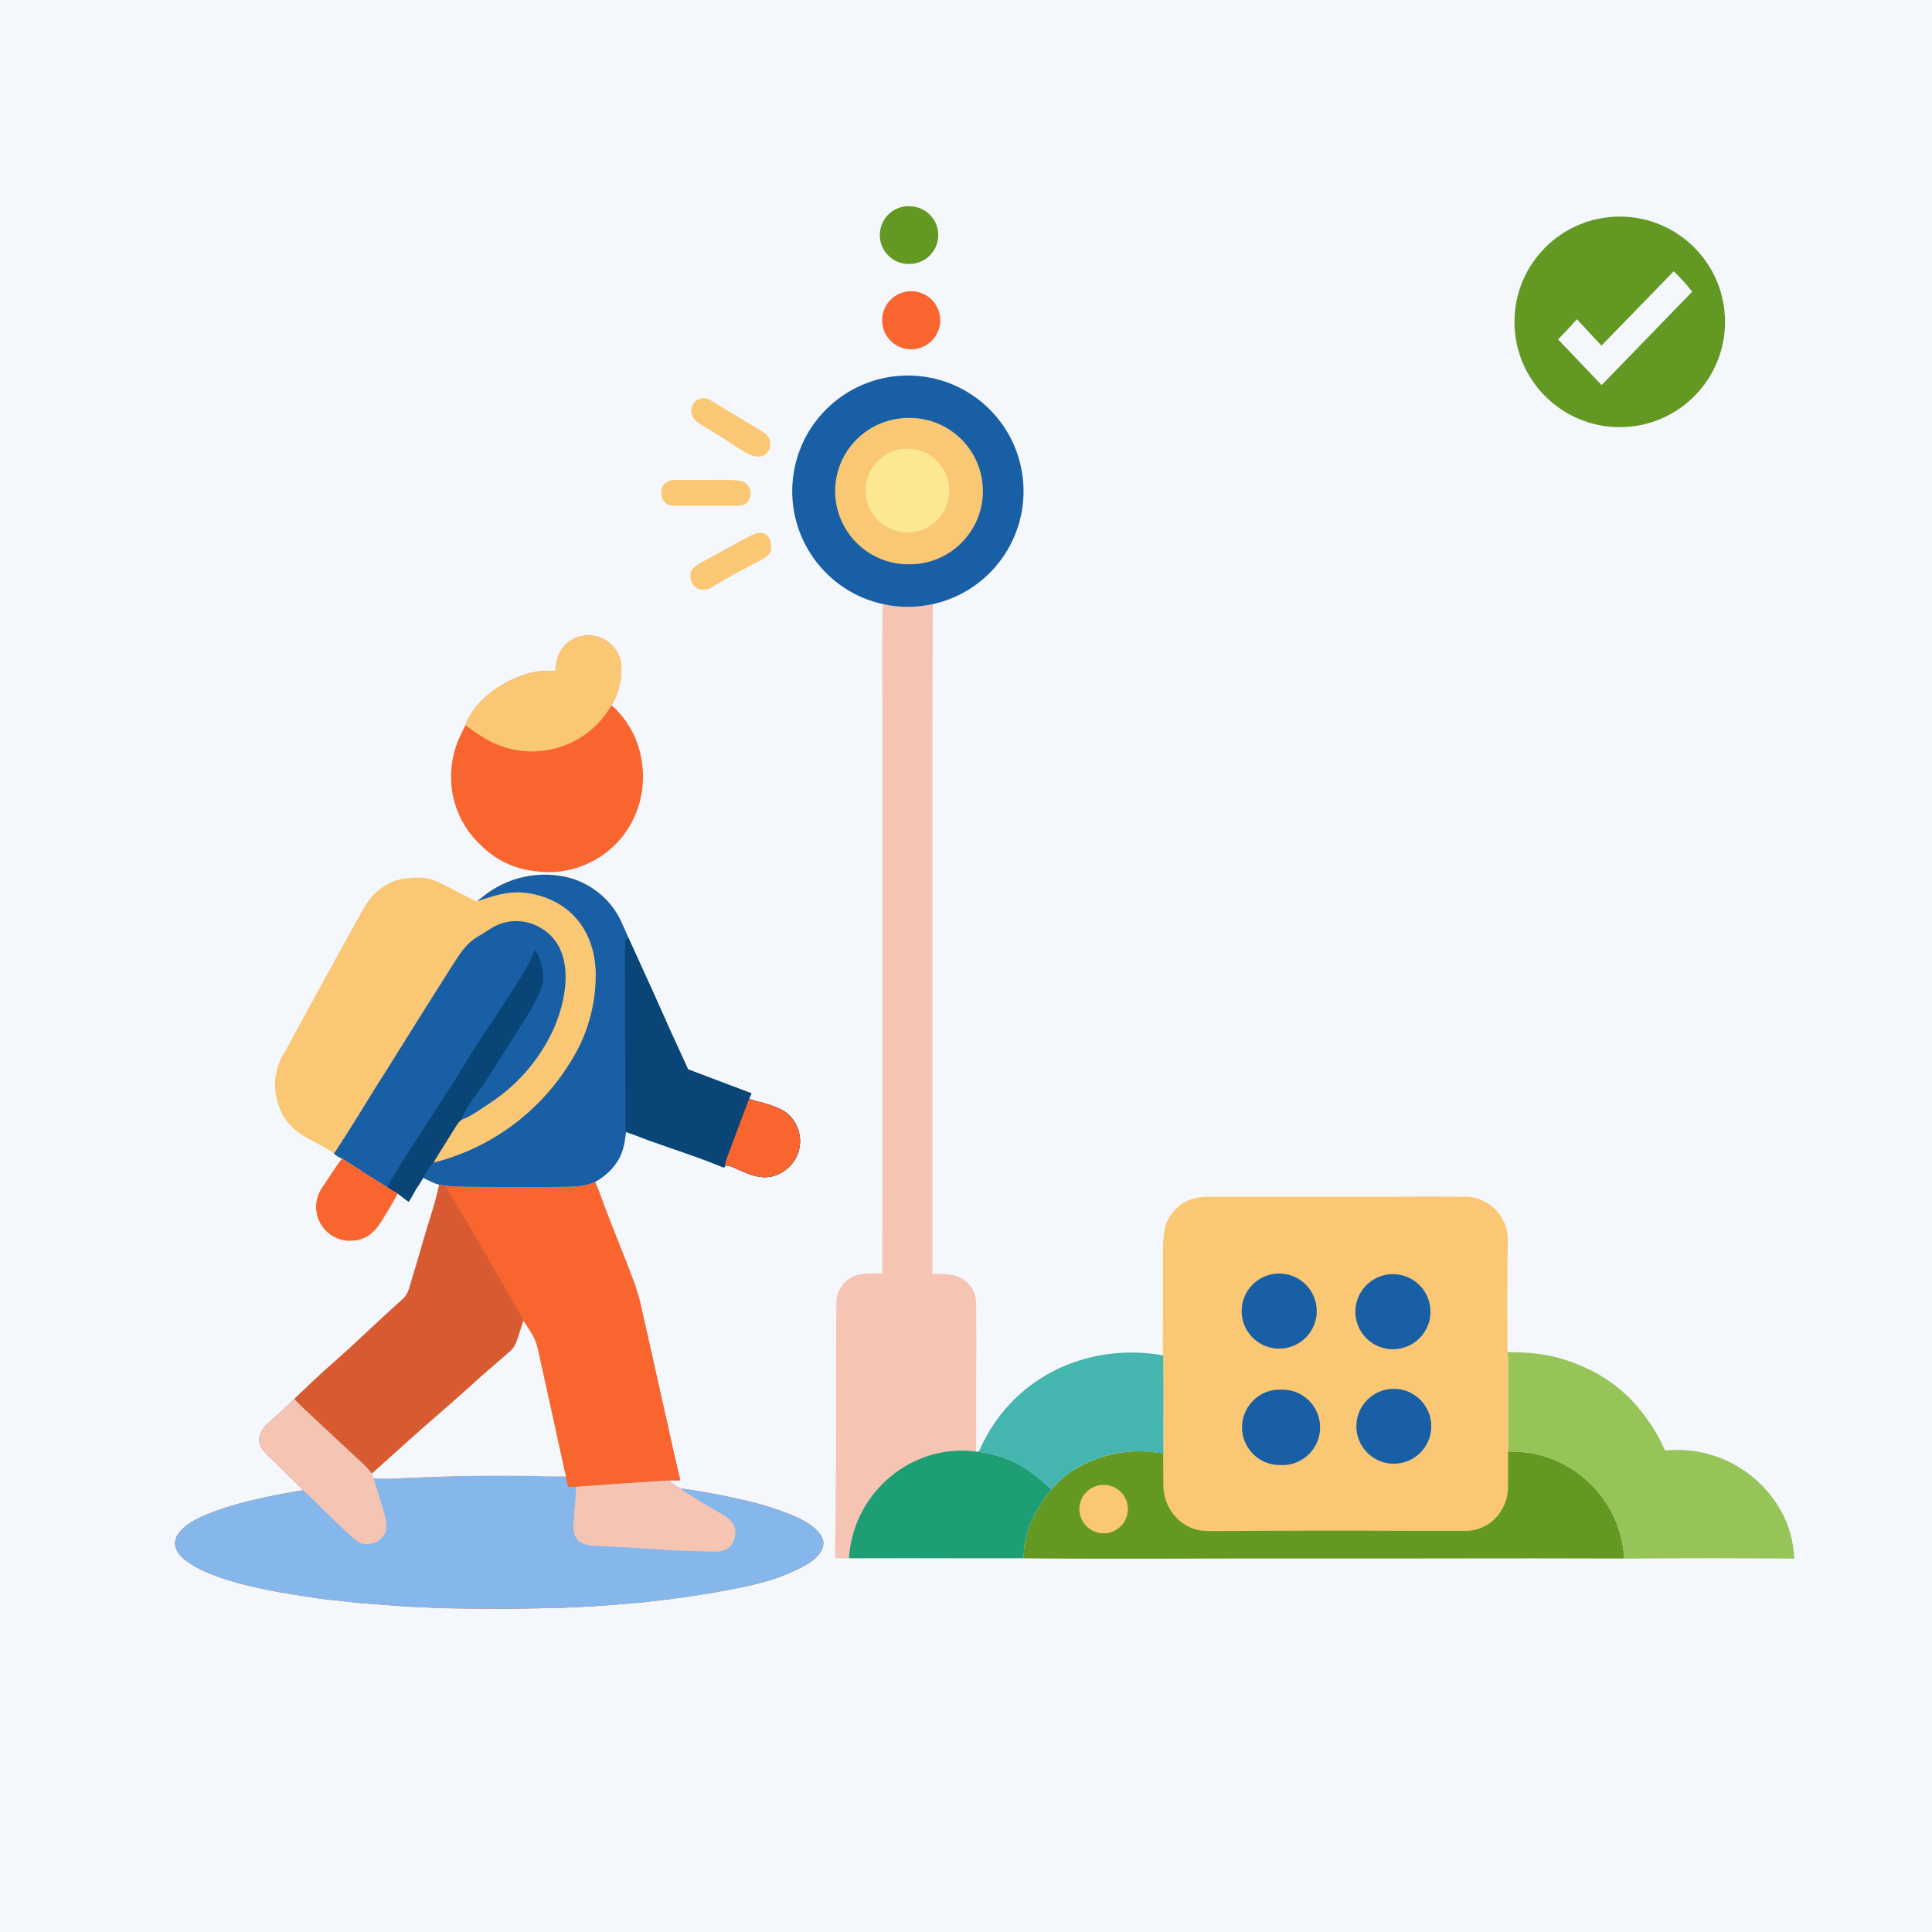
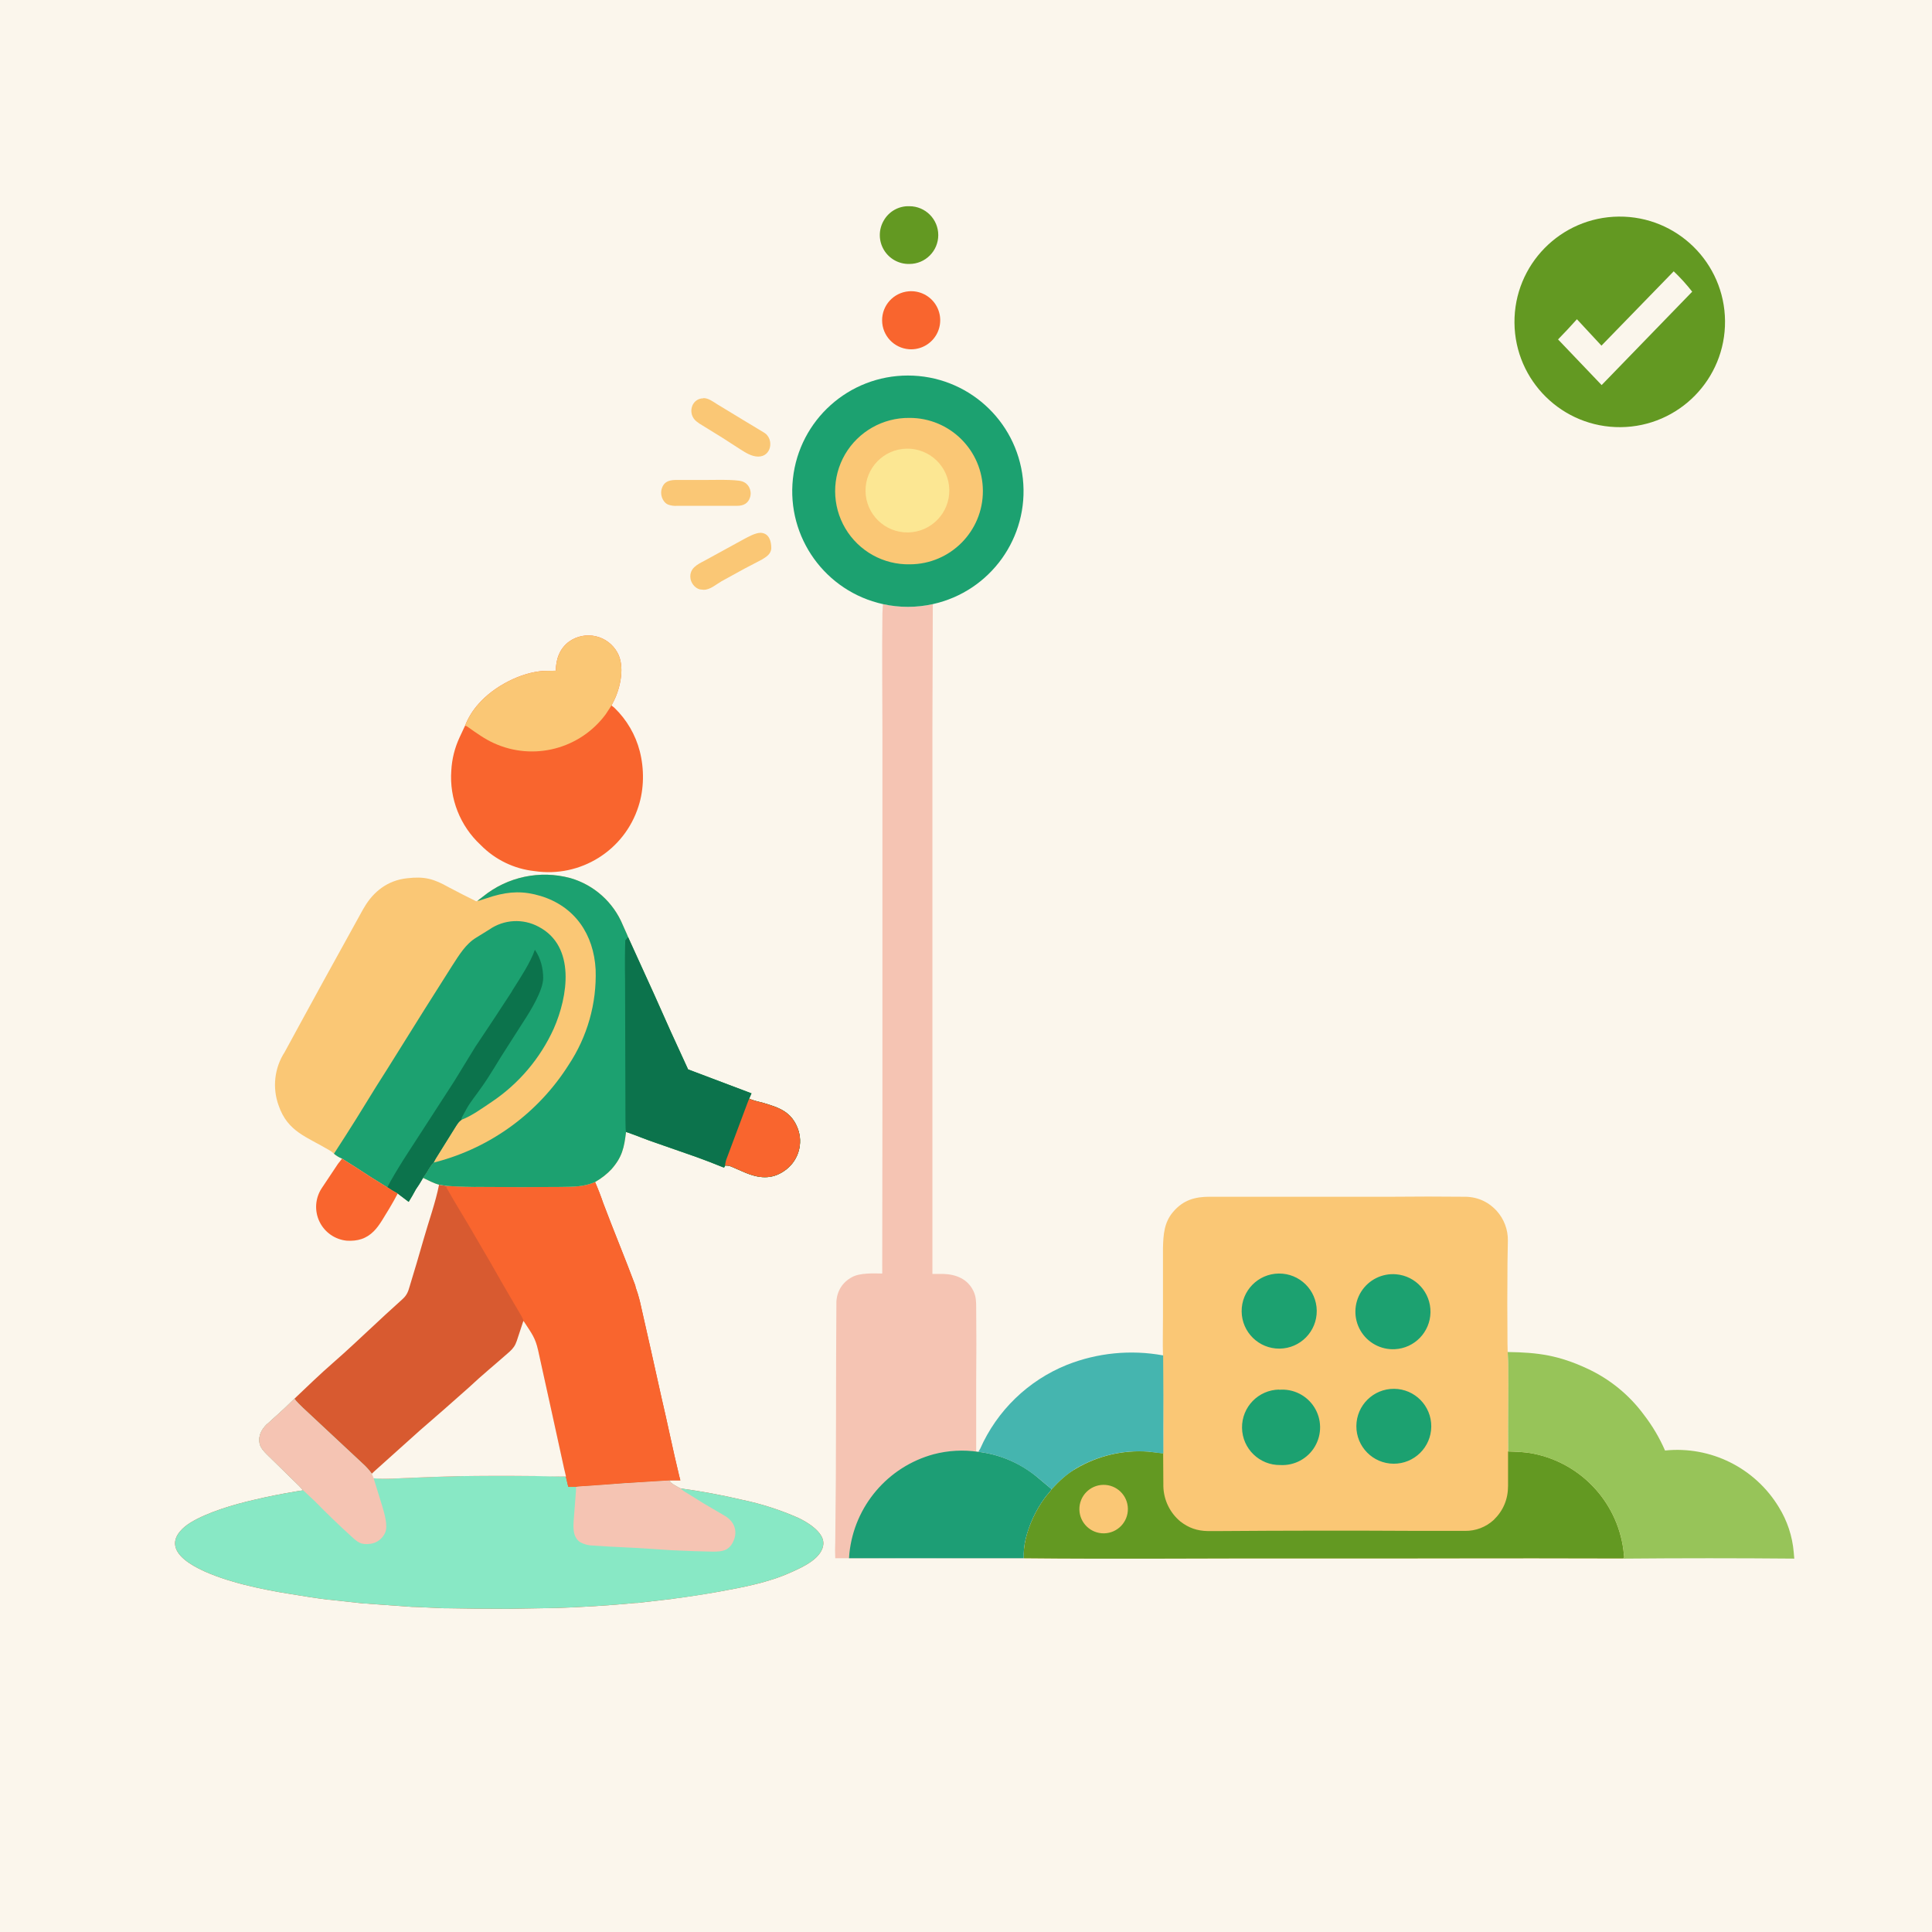
<svg xmlns="http://www.w3.org/2000/svg" width="1024" height="1024" viewBox="0 0 1024 1024">
-   <path fill="#f4f8fc" d="M0 0h1024v1024H0z" />
+   <path fill="#fbf6ec" d="M0 0h1024v1024H0z" />
  <path fill="#d85a30" d="M315.4 626.5q2.4 5.5 4.3 11.1c5.5 14.6 11.5 29 17 43.7l.2 1a69 69 0 0 1 2.2 7.2l5.9 26.1 5.5 24.7c3.3 14 6.1 28 9.5 42l.6 2.3h-4.3l-1.3.3c-.4.9 5 3.7 5.7 4a340 340 0 0 1 32.5 6 149 149 0 0 1 29.9 9.6c4.7 2.2 13.2 7.3 13.3 13.3 0 8-11.2 12.9-17 15.5-12.1 5.5-25.2 7.9-38.2 10.3q-12 2.1-24 3.7l-1.2.2-18.2 2.1h-.9a691 691 0 0 1-42.5 2.7h-1.2l-23.7.4h-2q-15.3 0-30.7-.3h-1.5l-15.8-.7h-.9l-25-1.8h-.7l-18.2-2h-.5c-6.5-.8-13.5-1.9-20-3a278 278 0 0 1-24.9-5c-8.3-2.1-35.6-9.7-36.5-21.3-.4-5 4.3-9.2 8.2-11.6 9.2-5.6 23-9.6 33.4-12q11.4-2.7 23-4.6l3.3-.5c-2-2.4-6.6-6.6-8.7-8.7l-10.5-10.3c-1.6-1.6-3.4-3.5-3.9-5.8-.8-4.2 1-7.4 3.8-10.2l.4-.3 8.6-7.8 5.7-5.5 10-9.5c6.9-6.6 14.3-12.7 21.2-19.2l17.2-16 8.8-8c2.2-2 3-3.8 3.8-6.7q3.8-12.4 7.4-25c2.5-8.9 6.5-20 8.2-29l4.4.7h.4q9 .5 18.3.5 20.6.2 41.3 0c6.8-.1 12.2 0 18.3-2.6" />
-   <path fill="#85b7eb" d="M156 741.3c1 1.5 3.5 3.8 4.6 4.9l31.5 29.4q2.8 2.5 5 5.5.3 1.2 1 2.3c3.8.6 10.9.3 14.5.1q15-.7 30-1.1 19.2-.4 38.3-.1h2q8.5 0 17 .3l1.3 5.4h4.1l1.7-.2 23.1-1.6 16.6-1.1 8.5-.5h1l-1.2.3c-.4.9 5 3.7 5.7 4a340 340 0 0 1 32.5 6 149 149 0 0 1 29.9 9.6c4.7 2.2 13.2 7.3 13.3 13.3 0 8-11.2 12.9-17 15.5-12.1 5.5-25.2 7.9-38.2 10.3q-12 2.2-24 3.7l-1.2.2-18.2 2.1h-.9a691 691 0 0 1-42.5 2.7h-1.2l-23.7.4h-2q-15.3 0-30.6-.3h-1.6l-15.8-.7h-.9l-25-1.8h-.7l-18.2-2h-.5c-6.5-.8-13.5-1.9-20-3a278 278 0 0 1-24.9-5c-8.3-2.1-35.6-9.7-36.5-21.3-.4-5 4.3-9.2 8.2-11.6 9.2-5.6 23-9.6 33.4-12q11.4-2.7 23-4.6l3.3-.5c-2-2.4-6.6-6.6-8.7-8.7l-10.5-10.3c-1.6-1.6-3.4-3.5-3.9-5.8-.8-4.2 1-7.4 3.8-10.2l.4-.3 8.6-7.8z" />
+   <path fill="#88e8c5" d="M156 741.3c1 1.5 3.5 3.8 4.6 4.9l31.5 29.4q2.8 2.5 5 5.5.3 1.2 1 2.3c3.8.6 10.9.3 14.5.1q15-.7 30-1.1 19.2-.4 38.3-.1h2q8.5 0 17 .3l1.3 5.4h4.1l1.7-.2 23.1-1.6 16.6-1.1 8.5-.5h1l-1.2.3c-.4.9 5 3.7 5.7 4a340 340 0 0 1 32.5 6 149 149 0 0 1 29.9 9.6c4.7 2.2 13.2 7.3 13.3 13.3 0 8-11.2 12.9-17 15.5-12.1 5.5-25.2 7.9-38.2 10.3q-12 2.2-24 3.7l-1.2.2-18.2 2.1h-.9a691 691 0 0 1-42.5 2.7h-1.2l-23.7.4h-2q-15.3 0-30.6-.3h-1.6l-15.8-.7h-.9l-25-1.8h-.7l-18.2-2h-.5c-6.5-.8-13.5-1.9-20-3a278 278 0 0 1-24.9-5c-8.3-2.1-35.6-9.7-36.5-21.3-.4-5 4.3-9.2 8.2-11.6 9.2-5.6 23-9.6 33.4-12q11.4-2.7 23-4.6l3.3-.5c-2-2.4-6.6-6.6-8.7-8.7l-10.5-10.3c-1.6-1.6-3.4-3.5-3.9-5.8-.8-4.2 1-7.4 3.8-10.2l.4-.3 8.6-7.8z" />
  <path fill="#f5c4b3" d="m305.3 788 1.7-.2 23.1-1.6 16.6-1.1 8.5-.5h1l-1.2.3c-.4.9 5 3.7 5.7 4q1.6 1.5 3.5 2.5l8.5 5.3 11.6 6.8c5 3 6.9 8.2 4.3 13.6-2.4 5-6 5.3-10.9 5.3q-10.4-.2-20.7-.7l-2-.1-8.8-.6c-10.4-.8-21-1-31.4-1.8a15 15 0 0 1-7.3-1.8c-4-2.8-3.7-7.7-3.4-12l1.2-15.5zM156 741.3c1 1.5 3.5 3.8 4.6 4.9l31.5 29.4q2.8 2.5 5 5.5.3 1.2 1 2.3l.2 1 4.4 14.2c1 3.6 3 9.9 1.5 13.6a10 10 0 0 1-8.2 6.1c-4.8.5-6.3-.8-9.8-4q-9.9-9-19.3-18.6l-6.2-5.8c-2-2.4-6.6-6.6-8.7-8.7l-10.5-10.3c-1.6-1.6-3.4-3.5-3.9-5.8-.8-4.2 1-7.4 3.8-10.2l.4-.3 8.6-7.8z" />
  <path fill="#f9652e" d="M315.4 626.5q2.4 5.5 4.3 11.1c5.5 14.6 11.5 29 17 43.7l.2 1a69 69 0 0 1 2.2 7.2l5.9 26.1 5.5 24.7c3.3 14 6.1 28 9.5 42l.6 2.3h-5.4l-8.5.5-16.6 1q-11.5 1-23.1 1.7-.9 0-1.7.3h-4.1l-1.3-5.5-.9-4.2-6-27.4c-2.7-11.8-5-23.6-7.8-35.4-1.5-6.6-3.3-8.7-7.2-14.7l-.6-.8c-.2-1.4-1.4-3.2-2.1-4.4l-3.3-5.6q-6-10.2-11.8-20.5l-8-13.7c-5-8.8-10.4-17.2-15.3-26-.6-1-.4-1 .6-1.3q9 .5 18.3.5 20.6.2 41.3 0c6.8-.1 12.2 0 18.3-2.6" />
-   <path fill="#f4f8fc" d="m277.4 700.1.6.8c3.9 6 5.7 8.1 7.2 14.7L293 751l6 27.4 1 4.2q-8.6 0-17.1-.3h-2q-19.1-.2-38.3.1-15 .4-30 1.1c-3.6.2-10.7.5-14.6 0l-1-2.4.3-.2.7-.7 1.1-1 23.4-21q13-11.2 26-22.8c7-6.6 14.4-12.6 21.6-19 1.9-1.7 3-3.3 3.8-5.7z" />
+   <path fill="#fbf6ec" d="m277.4 700.1.6.8c3.9 6 5.7 8.1 7.2 14.7L293 751l6 27.4 1 4.2q-8.6 0-17.1-.3h-2q-19.1-.2-38.3.1-15 .4-30 1.1c-3.6.2-10.7.5-14.6 0l-1-2.4.3-.2.7-.7 1.1-1 23.4-21q13-11.2 26-22.8c7-6.6 14.4-12.6 21.6-19 1.9-1.7 3-3.3 3.8-5.7z" />
  <path fill="#fac775" d="M616.4 718.3c-.2-5.9 0-14.8 0-20.6v-36.3c.2-7.1.6-13.5 5.4-19.1 5.3-6.2 11.4-8 19.3-8h97q18.8-.2 37.5 0 10.5-.2 17.6 7.4a23 23 0 0 1 6 15.9l-.2 11.6q-.2 21.5 0 43l.1 4.4.3 5.5c.2 15.7-.2 31.4 0 47.2 5 .2 8.5.2 13.5 1.2a60 60 0 0 1 47.8 53.4c0 .5.4 1.7-.2 2l-.2.1h-5.6c-55.4-.2-110.7.1-166.1 0-48.7-.1-97.3.4-146-.1a39 39 0 0 1 1-10.2c1.5-7 5.7-15.9 10-21.6 1.2-1.7 2.8-3.2 3.8-4.8 4-4.3 8-8.2 13.1-11a66 66 0 0 1 38.1-8.9l7.1.8h.8l.1-11.5-.2-39z" />
  <path fill="#639922" d="M557.4 789.3c4-4.3 8-8.2 13.1-11a66 66 0 0 1 38.1-8.9l7.1.8h.8v.5l.1 16v1a25 25 0 0 0 9 18.7c4.5 3.5 9 5 14.6 5.1h5.5q53.1-.4 106.3-.1h24.5a22 22 0 0 0 15.2-5.8q7.6-7.4 7.6-18.1v-18.2c5 .2 8.6.2 13.6 1.2a60 60 0 0 1 47.8 53.4c0 .5.4 1.7-.2 2l-.2.1h-5.6c-55.4-.2-110.7.1-166.1 0-48.7-.1-97.3.4-146-.1a39 39 0 0 1 1-10.2c1.5-7 5.7-15.9 10-21.6 1.2-1.7 2.8-3.2 3.8-4.8" />
  <path fill="#fac775" d="M584.7 787a12.8 12.8 0 0 1 .5 25.7 12.8 12.8 0 1 1-.5-25.7" />
-   <path fill="#185fa5" d="M678 736.6a20 20 0 1 1 .6 39.9 20 20 0 0 1-.6-40m-.2-61.5a19.9 19.9 0 1 1 .4 39.8 19.9 19.9 0 0 1-.4-39.8m62.2.4a19.9 19.9 0 0 1-.7 39.7 19.9 19.9 0 1 1 .7-39.7m-1.1 60.7a19.8 19.8 0 1 1-.3 39.7 19.8 19.8 0 0 1 .3-39.7" />
+   <path fill="#1ca170" d="M678 736.6a20 20 0 1 1 .6 39.9 20 20 0 0 1-.6-40m-.2-61.5a19.9 19.9 0 1 1 .4 39.8 19.9 19.9 0 0 1-.4-39.8m62.2.4a19.9 19.9 0 0 1-.7 39.7 19.9 19.9 0 1 1 .7-39.7m-1.1 60.7a19.8 19.8 0 1 1-.3 39.7 19.8 19.8 0 0 1 .3-39.7" />
  <path fill="#fac775" d="m253 477.5 3-2.3a52 52 0 0 1 46.3-9.8 43 43 0 0 1 27.8 24.9c.6 1.5 2 4.3 2.8 6.4l13.7 30.1a2202 2202 0 0 0 18.1 40l33.6 12.7-1.2 2.8c2 1 5 1.6 7.2 2.2 8.6 2.5 15.2 4.7 18.6 13.8a19 19 0 0 1-6 21.4c-6.7 5.3-13.5 5.2-21.2 2.1l-1-.4-6.9-3a7 7 0 0 0-3.5-.6c-.3.6-.3 1.2-1 .9q-7.1-2.9-14.3-5.5l-20.9-7.3c-5.2-1.7-10.3-3.9-15.5-5.7l-.8-.2c-1 8.3-2 13.2-7.7 19.7a36 36 0 0 1-8.4 6.6l-.3.2c-6 2.6-11.5 2.5-18.3 2.6q-20.7.2-41.3 0-9.1.1-18.3-.5h-.4l-4.4-.7c-3-.8-5.7-2.3-8.4-3.6l-.3.4q-1.7 3-3.6 5.7-1.8 3.4-3.8 6.6l-5.8-4.4q-2.7-1.4-5.5-3.3l-.2-.1-8.5-5.3q-7.6-5-15.3-9.8-2.4-1-4.3-2.6-1.2-1.2-2.7-2c-11.7-7-21.8-9.6-26.6-23.5a32 32 0 0 1 3.2-28.4l8.6-15.8 12.2-22.3 20.7-37.5.6-1c5-8.6 12.6-14.4 22.7-15.5 9.4-1.1 14.2.3 22.2 4.8q7 3.7 13.9 7.1.6.5 1.3.1" />
-   <path fill="#185fa5" d="m253 477.5 3-2.3a52 52 0 0 1 46.3-9.8 43 43 0 0 1 27.8 24.9c.6 1.5 2 4.3 2.8 6.4l13.7 30.1a2202 2202 0 0 0 18.1 40l33.6 12.7-1.2 2.8c2 1 5 1.6 7.2 2.2 8.6 2.5 15.2 4.7 18.6 13.8a19 19 0 0 1-6 21.4c-6.7 5.3-13.5 5.2-21.2 2.1l-1-.4-6.9-3a7 7 0 0 0-3.5-.6c-.3.6-.3 1.2-1 .9q-7.1-2.9-14.3-5.5l-20.9-7.3c-5.2-1.7-10.3-3.9-15.5-5.7l-.8-.2c-1 8.3-2 13.2-7.7 19.7a36 36 0 0 1-8.4 6.6l-.3.2c-6 2.6-11.5 2.5-18.3 2.6q-20.7.2-41.3 0-9.1.1-18.3-.5h-.4l-4.4-.7c-3-.8-5.7-2.3-8.4-3.6l.7-1.1c1.5-2 3.1-5.5 4.8-7l1.6-.4a119 119 0 0 0 70-51.4 86 86 0 0 0 14.3-50.5c-1-18.6-10.9-33.4-29.1-39-9-2.7-16.3-2.5-25.3.1l-.6.2-6.6 2.1z" />
-   <path fill="#094576" d="m331.4 498.4 1.5-1.7 13.7 30.1a2202 2202 0 0 0 18.1 40l33.6 12.7-1.2 2.8c2 1 5 1.6 7.2 2.2 8.6 2.5 15.2 4.7 18.6 13.8a19 19 0 0 1-6 21.4c-6.7 5.3-13.5 5.2-21.2 2.1l-1-.4-6.9-3a7 7 0 0 0-3.5-.6c-.3.6-.3 1.2-1 .9q-7.1-2.9-14.3-5.5l-20.9-7.3c-5.2-1.7-10.3-3.9-15.5-5.7l-.8-.2-.2-1.5-.1-4.5v-1.3l-.2-73.5q-.2-10.5.1-20.8" />
+   <path fill="#1ca170" d="m253 477.5 3-2.3a52 52 0 0 1 46.3-9.8 43 43 0 0 1 27.8 24.9c.6 1.5 2 4.3 2.8 6.4l13.7 30.1a2202 2202 0 0 0 18.1 40l33.6 12.7-1.2 2.8c2 1 5 1.6 7.2 2.2 8.6 2.5 15.2 4.7 18.6 13.8a19 19 0 0 1-6 21.4c-6.7 5.3-13.5 5.2-21.2 2.1l-1-.4-6.9-3a7 7 0 0 0-3.5-.6c-.3.6-.3 1.2-1 .9q-7.1-2.9-14.3-5.5l-20.9-7.3c-5.2-1.7-10.3-3.9-15.5-5.7l-.8-.2c-1 8.3-2 13.2-7.7 19.7a36 36 0 0 1-8.4 6.6l-.3.2c-6 2.6-11.5 2.5-18.3 2.6q-20.7.2-41.3 0-9.1.1-18.3-.5h-.4l-4.4-.7c-3-.8-5.7-2.3-8.4-3.6l.7-1.1c1.5-2 3.1-5.5 4.8-7l1.6-.4a119 119 0 0 0 70-51.4 86 86 0 0 0 14.3-50.5c-1-18.6-10.9-33.4-29.1-39-9-2.7-16.3-2.5-25.3.1l-.6.2-6.6 2.1z" />
+   <path fill="#0c734c" d="m331.4 498.4 1.5-1.7 13.7 30.1a2202 2202 0 0 0 18.1 40l33.6 12.7-1.2 2.8c2 1 5 1.6 7.2 2.2 8.6 2.5 15.2 4.7 18.6 13.8a19 19 0 0 1-6 21.4c-6.7 5.3-13.5 5.2-21.2 2.1l-1-.4-6.9-3a7 7 0 0 0-3.5-.6c-.3.6-.3 1.2-1 .9q-7.1-2.9-14.3-5.5l-20.9-7.3c-5.2-1.7-10.3-3.9-15.5-5.7l-.8-.2-.2-1.5-.1-4.5v-1.3l-.2-73.5q-.2-10.5.1-20.8" />
  <path fill="#f9652e" d="M397.1 582.3c2 1 5 1.6 7.2 2.2 8.6 2.5 15.2 4.7 18.6 13.8a19 19 0 0 1-6 21.4c-6.7 5.3-13.5 5.2-21.2 2.1l-1-.4-6.9-3a7 7 0 0 0-3.5-.6q.2-2.3 1.1-4.4l11-29.4z" />
-   <path fill="#185fa5" d="m177 611.5.2-.3 5.8-9c7.5-11.6 14.4-23.4 21.9-35l20-32 14.8-23.4c3.6-5.5 7-11.4 12.8-14.9l6.8-4.2a25 25 0 0 1 26.2-1.5c19.8 10.4 15.5 37 8 54a93 93 0 0 1-33 38.9c-4.8 3.2-10.5 7.4-15.9 9.4-1.4 1-1.8 1.7-3 3.5L231 614l-1.2 2.2c-1.7 1.5-3.3 5-4.8 7l-.7 1.1-.3.4q-1.7 3-3.6 5.7-1.8 3.4-3.8 6.6l-5.8-4.4q-2.7-1.4-5.5-3.3l-.2-.1-8.5-5.3q-7.6-5-15.3-9.8-2.4-1-4.3-2.6" />
-   <path fill="#094576" d="M283.5 503.4c3 4.4 4.4 9.7 4.4 15 0 6.6-7 17.8-10.4 23l-8.7 13.6c-4.8 7.3-9 15-14.1 22-2.5 3.6-5.2 6.8-7.3 10.5l-2.2 4c-.5.9-.6 1.2-.6 2-1.4 1-1.8 1.7-3 3.5L231 614l-1.2 2.2c-1.7 1.5-3.3 5-4.8 7l-.8 1.1-.2.4q-1.7 3-3.6 5.7-1.8 3.4-3.8 6.6l-5.8-4.4q-2.7-1.4-5.5-3.3l1.8-3.4q4.4-7.7 9.3-15.2l24.6-38 .3-.5 10.9-17.8.5-.7q9.4-14 18.6-28.2l.3-.6c4.1-6.5 9.5-14.6 11.9-21.5" />
+   <path fill="#1ca170" d="m177 611.5.2-.3 5.8-9c7.5-11.6 14.4-23.4 21.9-35l20-32 14.8-23.4c3.6-5.5 7-11.4 12.8-14.9l6.8-4.2a25 25 0 0 1 26.2-1.5c19.8 10.4 15.5 37 8 54a93 93 0 0 1-33 38.9c-4.8 3.2-10.5 7.4-15.9 9.4-1.4 1-1.8 1.7-3 3.5L231 614l-1.2 2.2c-1.7 1.5-3.3 5-4.8 7l-.7 1.1-.3.4q-1.7 3-3.6 5.7-1.8 3.4-3.8 6.6l-5.8-4.4q-2.7-1.4-5.5-3.3l-.2-.1-8.5-5.3q-7.6-5-15.3-9.8-2.4-1-4.3-2.6" />
+   <path fill="#0c734c" d="M283.5 503.4c3 4.4 4.4 9.7 4.4 15 0 6.6-7 17.8-10.4 23l-8.7 13.6c-4.8 7.3-9 15-14.1 22-2.5 3.6-5.2 6.8-7.3 10.5l-2.2 4c-.5.9-.6 1.2-.6 2-1.4 1-1.8 1.7-3 3.5L231 614l-1.2 2.2c-1.7 1.5-3.3 5-4.8 7l-.8 1.1-.2.4q-1.7 3-3.6 5.7-1.8 3.4-3.8 6.6l-5.8-4.4q-2.7-1.4-5.5-3.3l1.8-3.4q4.4-7.7 9.3-15.2l24.6-38 .3-.5 10.9-17.8.5-.7q9.4-14 18.6-28.2l.3-.6c4.1-6.5 9.5-14.6 11.9-21.5" />
  <path fill="#f5c4b3" d="M468 320.2a61 61 0 0 0 26.4 0v1l-.2 65v289h5.6c6.9.2 13 2.6 16.1 9 1.5 3 1.5 6 1.5 9.3q.2 19.2 0 38.3v37.6l1.1.1a60 60 0 0 1 29.1 11.7l1.4 1.1 8 6.7.4.3c-1 1.6-2.6 3.1-3.8 4.8a62 62 0 0 0-10 21.6 39 39 0 0 0-1 10.2h-30.5q-31-.2-62 0h-7.4q-.2-4.3 0-8.6.4-32.5.4-65 0-30.6.2-61V690c.3-5.7 3.2-10.4 8.3-13.1 4.1-2.3 11.4-2 16-1.9l.1-87.5V389.1c0-21.3-.3-42.7 0-64l.2-3.9z" />
  <path fill="#1d9e75" d="m450 826 .2-2.8a61 61 0 0 1 44.6-52.4 59 59 0 0 1 23.7-1.3 60 60 0 0 1 29.1 11.7l1.4 1.1 8 6.7.4.3c-1 1.6-2.6 3.1-3.8 4.8a62 62 0 0 0-10 21.6 39 39 0 0 0-1 10.2h-92.5" />
-   <path fill="#185fa5" d="M468 320.2a61.3 61.3 0 1 1 26.4 0 61 61 0 0 1-26.4 0" />
+   <path fill="#1ca170" d="M468 320.2a61.3 61.3 0 1 1 26.4 0 61 61 0 0 1-26.4 0" />
  <path fill="#fac775" d="M482 221.5a38.8 38.8 0 0 1 .3 77.6 38.8 38.8 0 0 1-34.4-58.3 39 39 0 0 1 34.1-19.3" />
  <path fill="#fce793" d="M480.6 237.8a22.2 22.2 0 1 1 .7 44.4 22.2 22.2 0 0 1-.7-44.4" />
  <path fill="#639922" d="M858 114.8a55.8 55.8 0 1 1 1 111.6 55.8 55.8 0 0 1-1-111.6" />
-   <path fill="#f4f8fc" d="M887.1 143.8a99 99 0 0 1 9.8 10.8l-48 49.5-23.1-24.2q5.1-5.2 10-10.7l13 14z" />
+   <path fill="#fbf6ec" d="M887.1 143.8a99 99 0 0 1 9.8 10.8l-48 49.5-23.1-24.2q5.1-5.2 10-10.7l13 14z" />
  <path fill="#f9652e" d="M294.6 355.5c0-6 2-11.8 7.1-15.5a17.6 17.6 0 0 1 25.5 5.8c4.1 7.2 1.7 18.5-1.8 25.6l-1.3 2.5 1.6 1.3a49 49 0 0 1 13.4 23c2.4 9.4 2.3 20-.7 29.2a50 50 0 0 1-55.1 34.3 47 47 0 0 1-28.5-13.8 49 49 0 0 1-15.6-39.5q.5-9.2 4.4-17.6l2.9-6.2a38 38 0 0 1 7.3-11.7c8-9.1 22.3-16.6 34.4-17.3z" />
  <path fill="#fac775" d="M294.6 355.5c0-6 2-11.8 7.1-15.5a17.6 17.6 0 0 1 25.5 5.8c4.1 7.2 1.7 18.5-1.8 25.6l-1.3 2.5-3 4.6a48.6 48.6 0 0 1-59.3 15.4c-4.9-2.2-9.3-5.4-13.7-8.5q-.7-.6-1.6-.8a38 38 0 0 1 7.3-11.7c8-9.1 22.3-16.6 34.4-17.3z" />
  <path fill="#97c459" d="M799.1 716.6c16.2.2 27.1 1.8 42 8.7a78 78 0 0 1 30.3 24.7 89 89 0 0 1 11.1 18.8 63 63 0 0 1 60.3 30 54 54 0 0 1 7.9 23.8l.3 3.5q-45-.4-90 0h-.7l.2-.2c.6-.3.3-1.5.2-2a60 60 0 0 0-47.9-53.4c-4.9-1-8.4-1-13.4-1.2-.2-15.8.2-31.5 0-47.2z" />
  <path fill="#45b5af" d="m518.5 769.5 1-1.6a85 85 0 0 1 46-44.5 93 93 0 0 1 51-5v1.3q.2 19.5.1 39v11.6h-.9l-7-.9a66 66 0 0 0-38.2 8.8q-7.4 4.6-13 11.1l-.5-.3-8-6.7-1.4-1a60 60 0 0 0-29-11.8" />
  <path fill="#f9652e" d="M181.3 614.1q7.7 4.8 15.3 9.8l8.7 5.4q2.8 1.8 5.5 3.3-2.1 4-4.5 8c-2.5 3.9-4.9 8.7-8.2 12-4 4-8.6 5.3-14.2 5a18 18 0 0 1-13.4-27.8l8.6-12.9zm300.3-459.7a15.4 15.4 0 1 1 .2 30.7 15.4 15.4 0 0 1-.2-30.7" />
  <path fill="#639922" d="M482 109.3a15.3 15.3 0 0 1 0 30.6 15.3 15.3 0 0 1-13.6-23 15 15 0 0 1 13.6-7.6" />
  <path fill="#fac775" d="M403 282.4h.3c4.4.3 5.5 4.5 5.5 8.1-.1 3.2-2.7 4.7-5.2 6.2l-9 4.7-12.2 6.7c-2.9 1.7-6 4.5-9.4 4.5l-2-.2c-2.7-.6-5-3.6-5.1-6.4-.3-4.8 3.6-6.8 7.5-8.8l20.8-11.4c2.3-1.2 6.1-3.4 8.9-3.4m-29.6-28c3.3 0 16.3-.4 19.7.7 3.5 1 5.4 4.8 4.4 8.3s-3.6 4.7-7 4.7H359q-2.6.2-5-.7c-3-1.4-4.3-5.6-3.2-8.6 1.1-3.4 3.7-4.3 7-4.4zm-.7-43.4c2.7 0 5 1.8 7.4 3.3l15.5 9.4 8.8 5.3.8.5c5 3.4 3.6 12.5-3.4 12.5-3.5 0-6.6-2-9.6-3.9l-9.3-6-12.3-7.6-1.5-1.1c-5-3.9-2.9-12.2 3.6-12.3" />
</svg>
